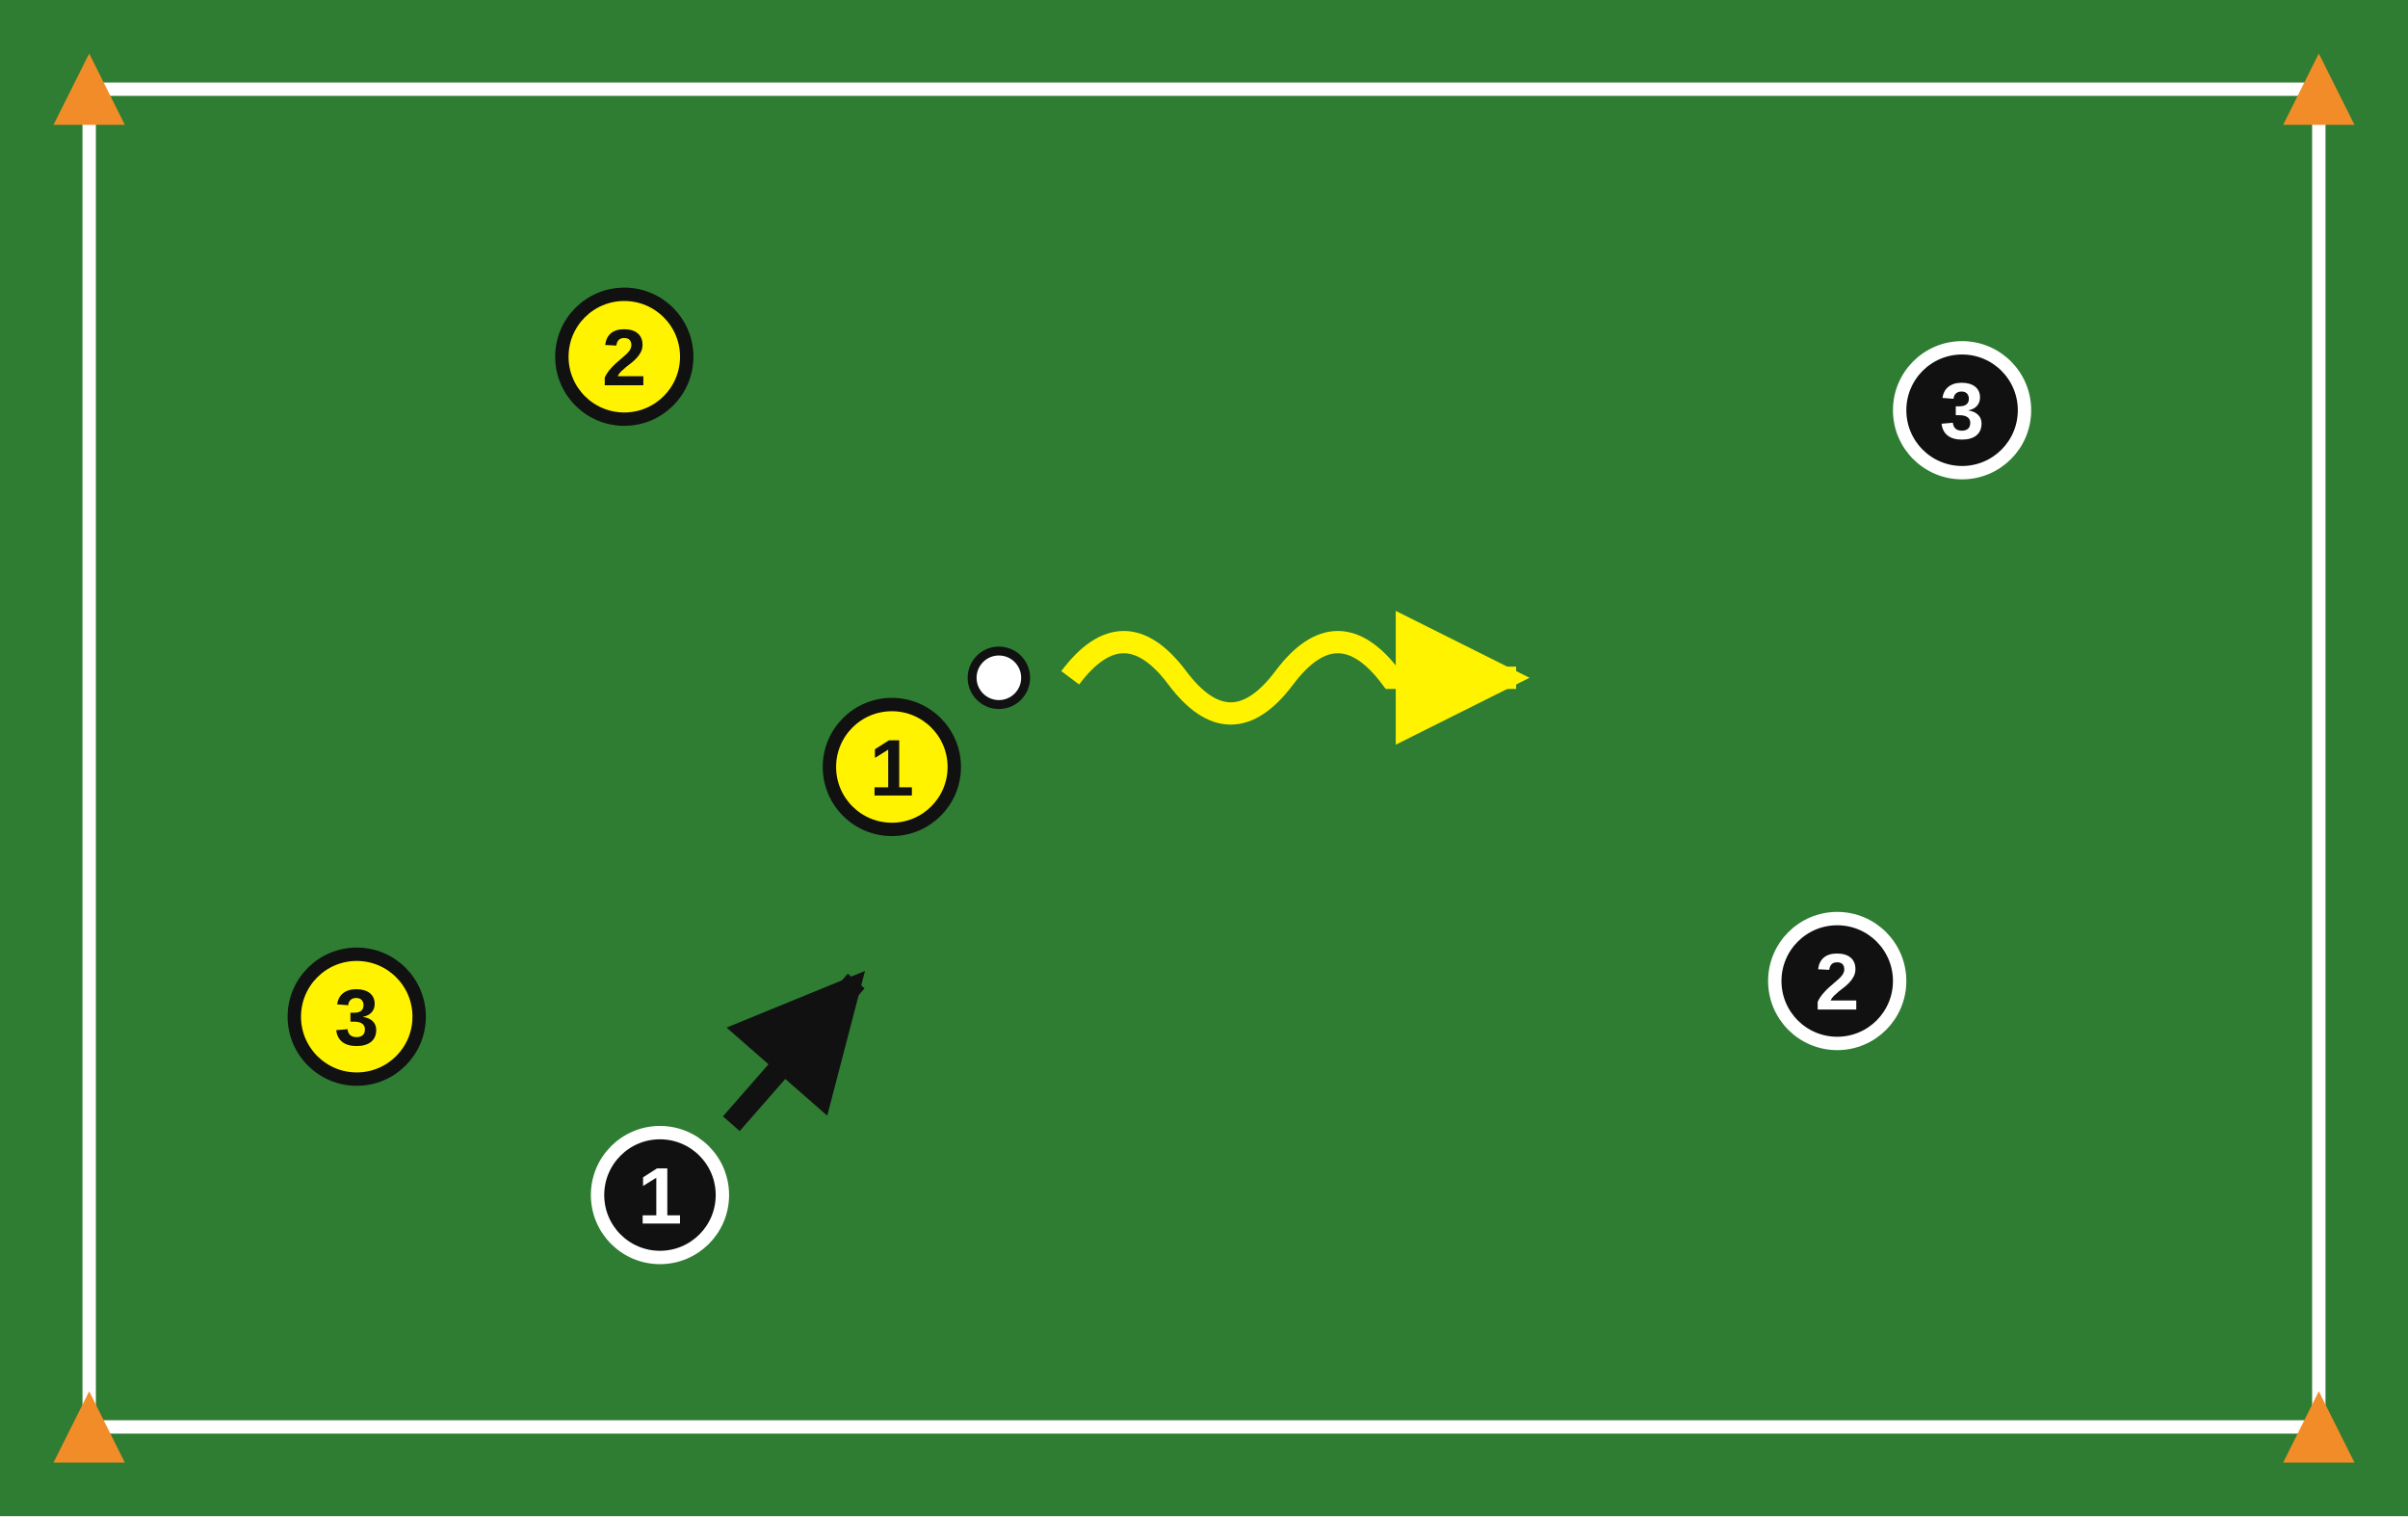
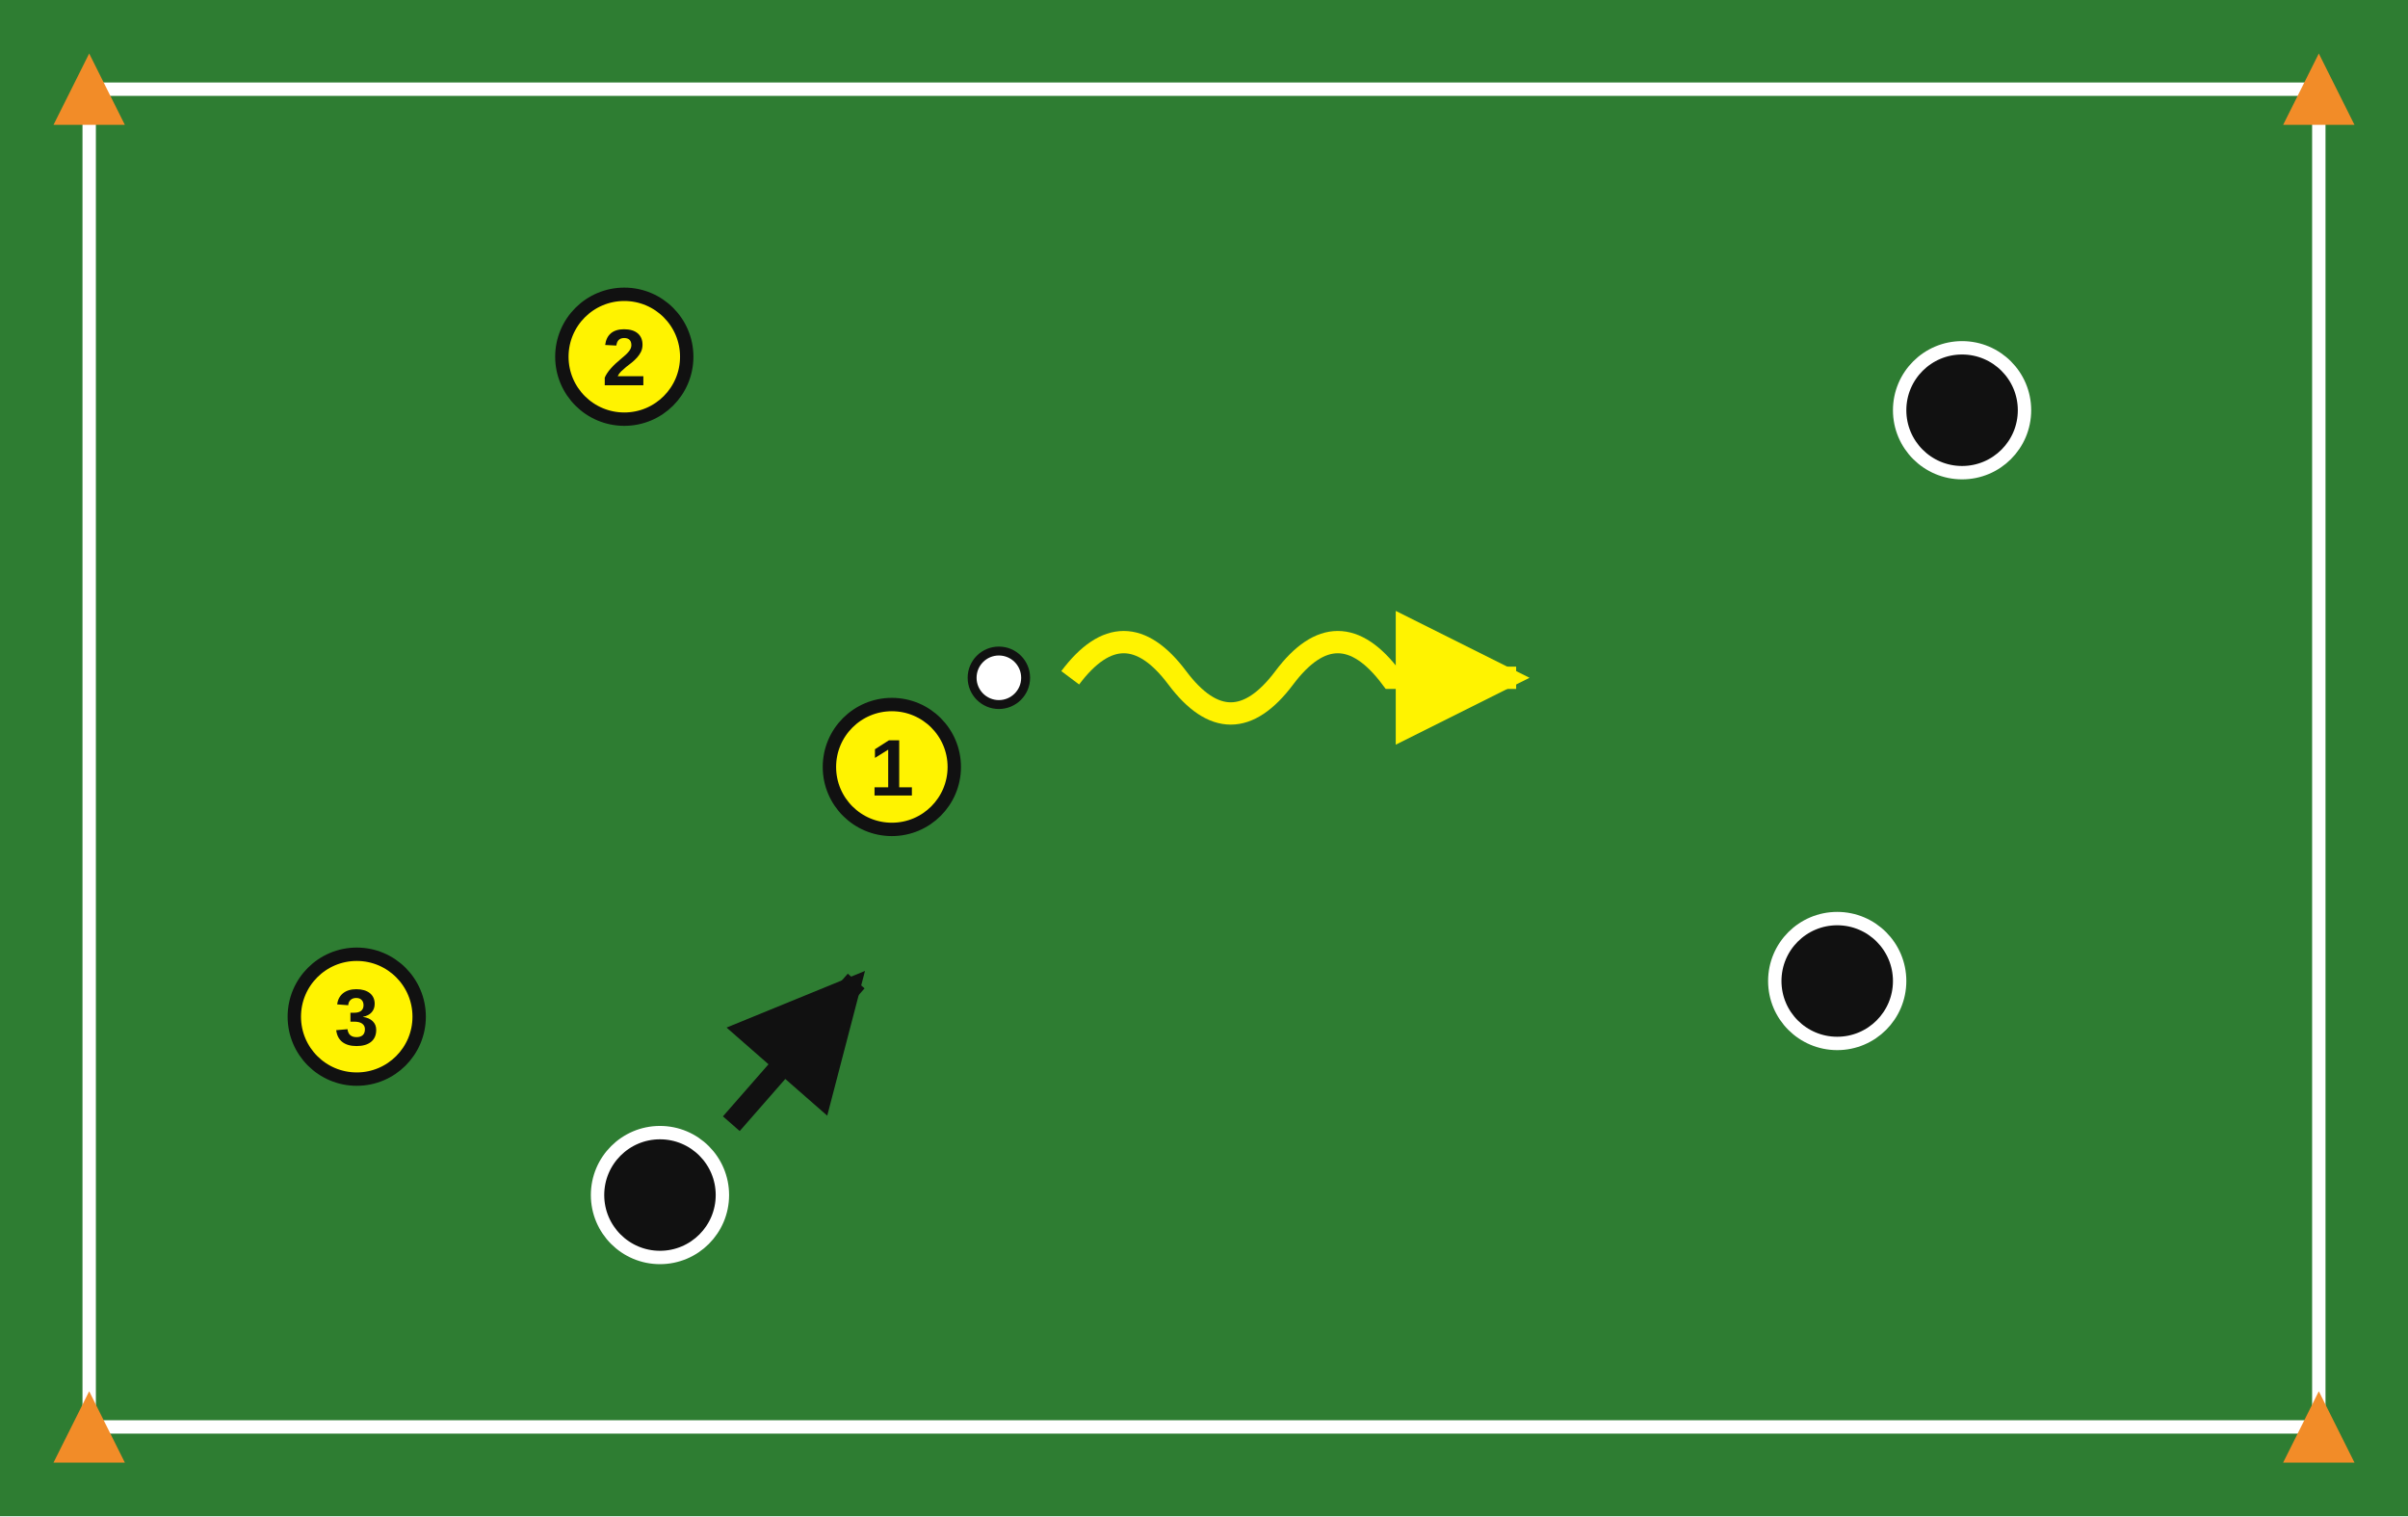
<svg xmlns="http://www.w3.org/2000/svg" viewBox="-10 -10 270 170" role="img">
  <defs>
    <marker id="pfeil-weiss" viewBox="0 0 10 10" refX="9" refY="5" markerWidth="6" markerHeight="6" orient="auto-start-reverse">
      <path d="M0,0 L10,5 L0,10 z" fill="#fff" />
    </marker>
    <marker id="pfeil-gelb" viewBox="0 0 10 10" refX="9" refY="5" markerWidth="6" markerHeight="6" orient="auto-start-reverse">
      <path d="M0,0 L10,5 L0,10 z" fill="#FFF300" />
    </marker>
    <marker id="pfeil-schwarz" viewBox="0 0 10 10" refX="9" refY="5" markerWidth="6" markerHeight="6" orient="auto-start-reverse">
      <path d="M0,0 L10,5 L0,10 z" fill="#111" />
    </marker>
  </defs>
  <rect x="-10" y="-10" width="270" height="170" fill="#2E7D32" />
  <rect x="0" y="0" width="250" height="150" fill="none" stroke="#fff" stroke-width="1.5" />
  <g fill="#F28C28">
    <polygon points="0,-4 4,4 -4,4" />
    <polygon points="250,-4 254,4 246,4" />
    <polygon points="0,146 4,154 -4,154" />
    <polygon points="250,146 254,154 246,154" />
  </g>
  <path d="M110,66 q6,-8 12,0 t12,0 t12,0 l14,0" fill="none" stroke="#FFF300" stroke-width="2.5" marker-end="url(#pfeil-gelb)" />
  <path d="M72,116 L86,100" fill="none" stroke="#111" stroke-width="2.5" marker-end="url(#pfeil-schwarz)" />
  <g fill="#111" stroke="#fff" stroke-width="1.5">
    <circle cx="64" cy="124" r="7" />
    <circle cx="196" cy="100" r="7" />
    <circle cx="210" cy="36" r="7" />
  </g>
  <g fill="#FFF300" stroke="#111" stroke-width="1.5">
    <circle cx="90" cy="76" r="7" />
    <circle cx="60" cy="30" r="7" />
    <circle cx="30" cy="104" r="7" />
  </g>
  <g font-family="Arial, sans-serif" font-size="9" font-weight="700" fill="#111" text-anchor="middle">
    <text x="90" y="79.2">1</text>
    <text x="60" y="33.2">2</text>
    <text x="30" y="107.2">3</text>
  </g>
-   <g font-family="Arial, sans-serif" font-size="9" font-weight="700" fill="#fff" text-anchor="middle">
-     <text x="64" y="127.2">1</text>
-     <text x="196" y="103.2">2</text>
-     <text x="210" y="39.2">3</text>
-   </g>
  <circle cx="102" cy="66" r="3" fill="#fff" stroke="#111" stroke-width="1" />
</svg>
